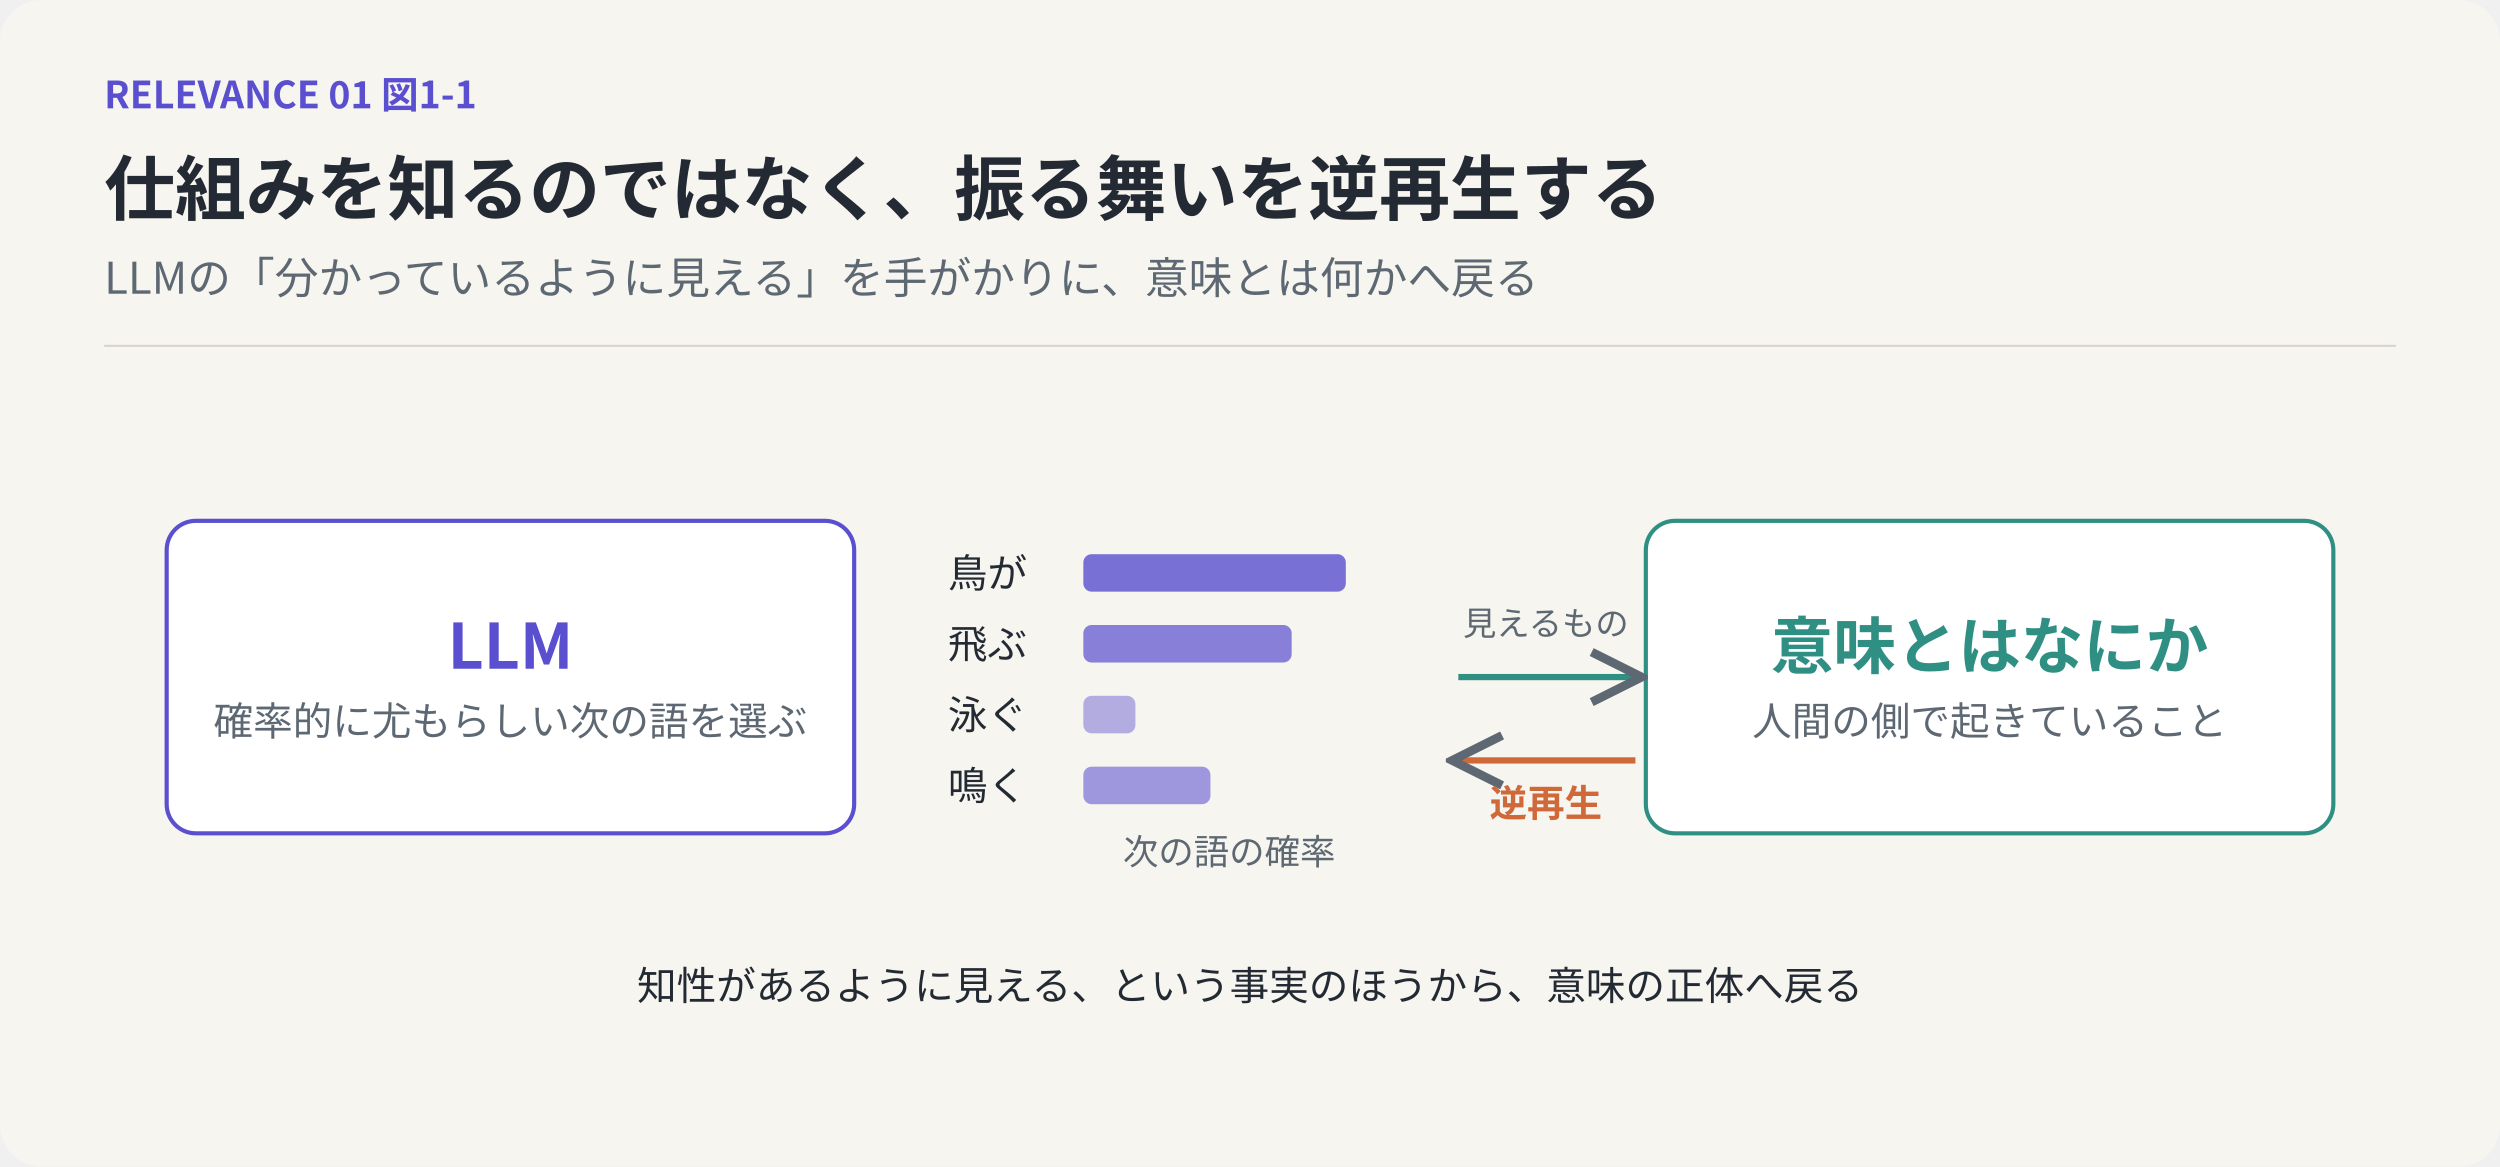
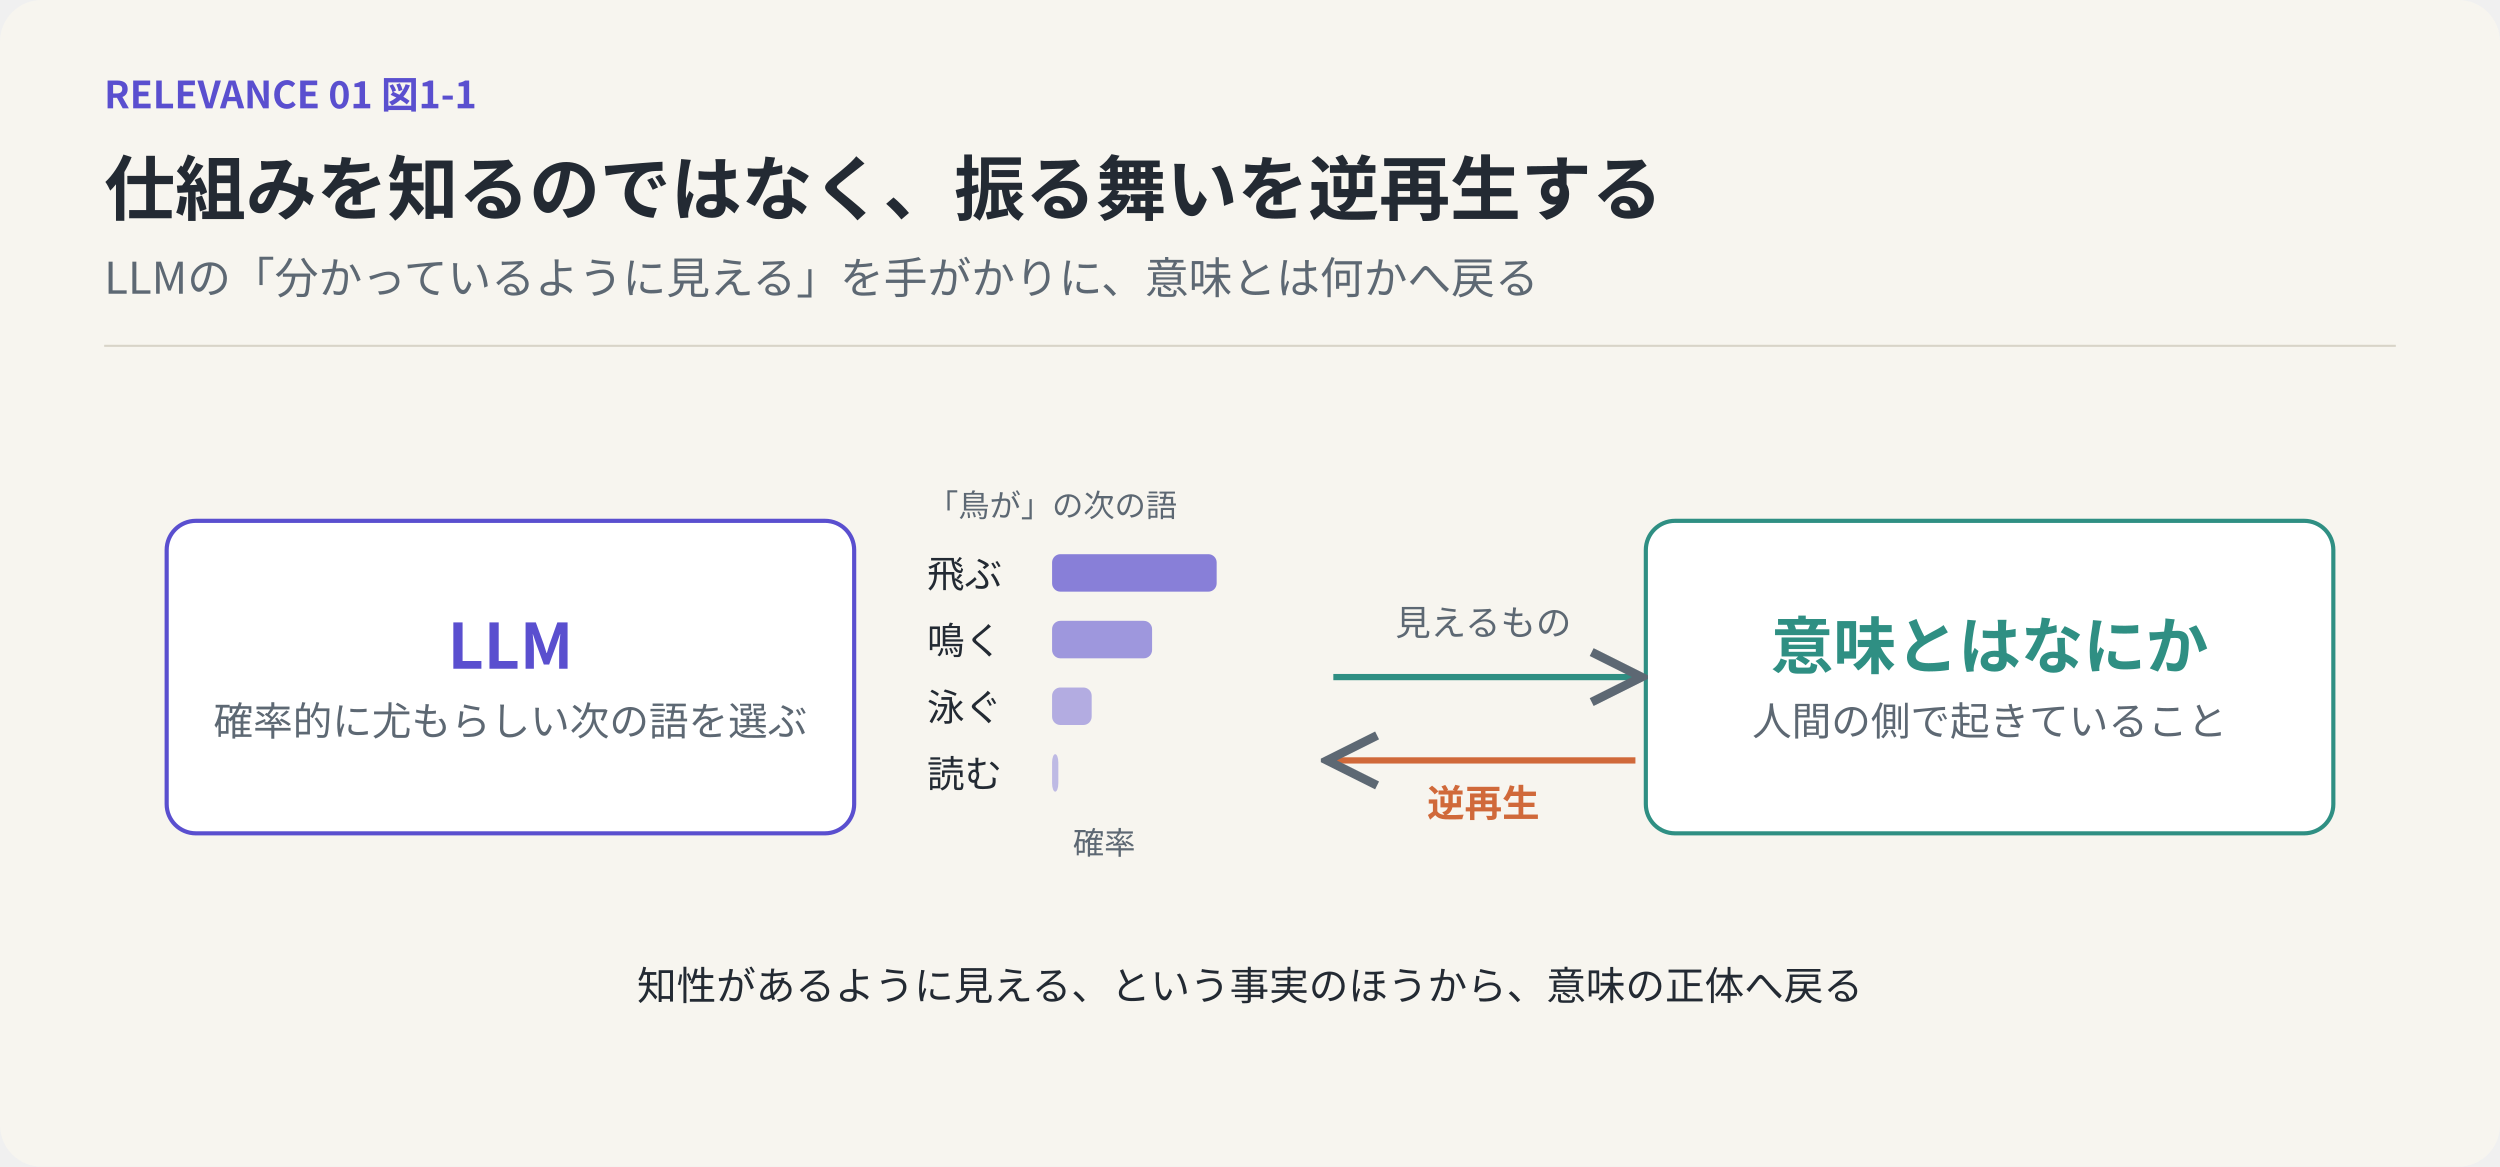
<svg xmlns="http://www.w3.org/2000/svg" width="1200" height="560" viewBox="0 0 1200 560" role="img" aria-labelledby="title desc">
  <defs>
    <marker id="arrow" markerWidth="10" markerHeight="10" refX="8" refY="5" orient="auto-start-reverse">
      <path d="M1,1 L9,5 L1,9" fill="none" stroke="#5d6873" stroke-width="1.4" />
    </marker>
  </defs>
  <rect width="1200" height="560" rx="20" fill="#f7f5ef" />
  <g font-family="system-ui, -apple-system, &quot;Hiragino Kaku Gothic ProN&quot;, &quot;Noto Sans CJK JP&quot;, Meiryo, sans-serif">
    <text x="50.0" y="52.0" fill="#5a4fcf" font-size="18" text-anchor="start" font-weight="700">RELEVANCE     01     図1-1</text>
    <text x="50.0" y="103.0" fill="#232a33" font-size="34" text-anchor="start" font-weight="700">仕組みを知るのではなく、振る舞いを逆再生する</text>
    <text x="50.0" y="141.0" fill="#5d6873" font-size="21" text-anchor="start" font-weight="400">LLMの「分かっているように見える」を手がかりに、意味とは何かへ戻る</text>
    <line x1="50.0" y1="166.0" x2="1150.0" y2="166.0" stroke="#d8d4c8" stroke-width="1" />
    <rect x="80" y="250" width="330" height="150" rx="14" fill="#ffffff" stroke="#5a4fcf" stroke-width="2" />
    <text x="245.0" y="321.0" fill="#5a4fcf" font-size="30" text-anchor="middle" font-weight="700">LLM</text>
    <text x="245.0" y="353.0" fill="#5d6873" font-size="19" text-anchor="middle" font-weight="400">確率的に尤もらしい次の語を選ぶ</text>
-     <text x="455.0" y="282.0" fill="#232a33" font-size="19" text-anchor="start" font-weight="400">鳥が</text>
-     <rect x="520" y="266" width="126" height="18" rx="4" fill="#5a4fcf" opacity="0.80" />
-     <text x="455.0" y="316.0" fill="#232a33" font-size="19" text-anchor="start" font-weight="400">飛ぶ</text>
-     <rect x="520" y="300" width="100" height="18" rx="4" fill="#5a4fcf" opacity="0.71" />
-     <text x="455.0" y="350.0" fill="#232a33" font-size="19" text-anchor="start" font-weight="400">泳ぐ</text>
-     <rect x="520" y="334" width="25" height="18" rx="4" fill="#5a4fcf" opacity="0.44" />
-     <text x="455.0" y="384.0" fill="#232a33" font-size="19" text-anchor="start" font-weight="400">鳴く</text>
-     <rect x="520" y="368" width="61" height="18" rx="4" fill="#5a4fcf" opacity="0.57" />
-     <text x="590.0" y="415.0" fill="#5d6873" font-size="17" text-anchor="middle" font-weight="400">次の語の確率</text>
+     <text x="445.0" y="248.0" fill="#5d6873" font-size="15" text-anchor="start" font-weight="400">「鳥が」の次の語</text>
+     <text x="445.0" y="282.0" fill="#232a33" font-size="18" text-anchor="start" font-weight="400">飛ぶ</text>
+     <rect x="505" y="266" width="79" height="18" rx="4" fill="#5a4fcf" opacity="0.71" />
+     <text x="445.0" y="314.0" fill="#232a33" font-size="18" text-anchor="start" font-weight="400">鳴く</text>
+     <rect x="505" y="298" width="48" height="18" rx="4" fill="#5a4fcf" opacity="0.57" />
+     <text x="445.0" y="346.0" fill="#232a33" font-size="18" text-anchor="start" font-weight="400">泳ぐ</text>
+     <rect x="505" y="330" width="19" height="18" rx="4" fill="#5a4fcf" opacity="0.44" />
+     <text x="445.0" y="378.0" fill="#232a33" font-size="18" text-anchor="start" font-weight="400">読む</text>
+     <rect x="505" y="362" width="3" height="18" rx="4" fill="#5a4fcf" opacity="0.36" />
+     <text x="530.0" y="410.0" fill="#5d6873" font-size="15" text-anchor="middle" font-weight="400">確率</text>
    <rect x="790" y="250" width="330" height="150" rx="14" fill="#ffffff" stroke="#2f8f83" stroke-width="2" />
    <text x="955.0" y="321.0" fill="#2f8f83" font-size="30" text-anchor="middle" font-weight="700">意味とはなにか</text>
    <text x="955.0" y="353.0" fill="#5d6873" font-size="19" text-anchor="middle" font-weight="400">人間の側で起きていること</text>
-     <line x1="700.0" y1="325.0" x2="785.0" y2="325.0" stroke="#2f8f83" stroke-width="3" marker-end="url(#arrow)" />
-     <text x="742.0" y="305.0" fill="#5d6873" font-size="16" text-anchor="middle" font-weight="400">見えるもの</text>
-     <line x1="785.0" y1="365.0" x2="700.0" y2="365.0" stroke="#d0693a" stroke-width="3" marker-end="url(#arrow)" />
-     <text x="742.0" y="392.0" fill="#d0693a" font-size="18" text-anchor="middle" font-weight="700">逆再生</text>
+     <line x1="640.0" y1="325.0" x2="785.0" y2="325.0" stroke="#2f8f83" stroke-width="3" marker-end="url(#arrow)" />
+     <text x="712.0" y="305.0" fill="#5d6873" font-size="17" text-anchor="middle" font-weight="400">見えるもの</text>
+     <line x1="785.0" y1="365.0" x2="640.0" y2="365.0" stroke="#d0693a" stroke-width="3" marker-end="url(#arrow)" />
+     <text x="712.0" y="392.0" fill="#d0693a" font-size="18" text-anchor="middle" font-weight="700">逆再生</text>
    <text x="600.0" y="480.0" fill="#232a33" font-size="19" text-anchor="middle" font-weight="400">知性があるように見える、という事実のほうから、意味の正体へ戻る</text>
  </g>
</svg>
